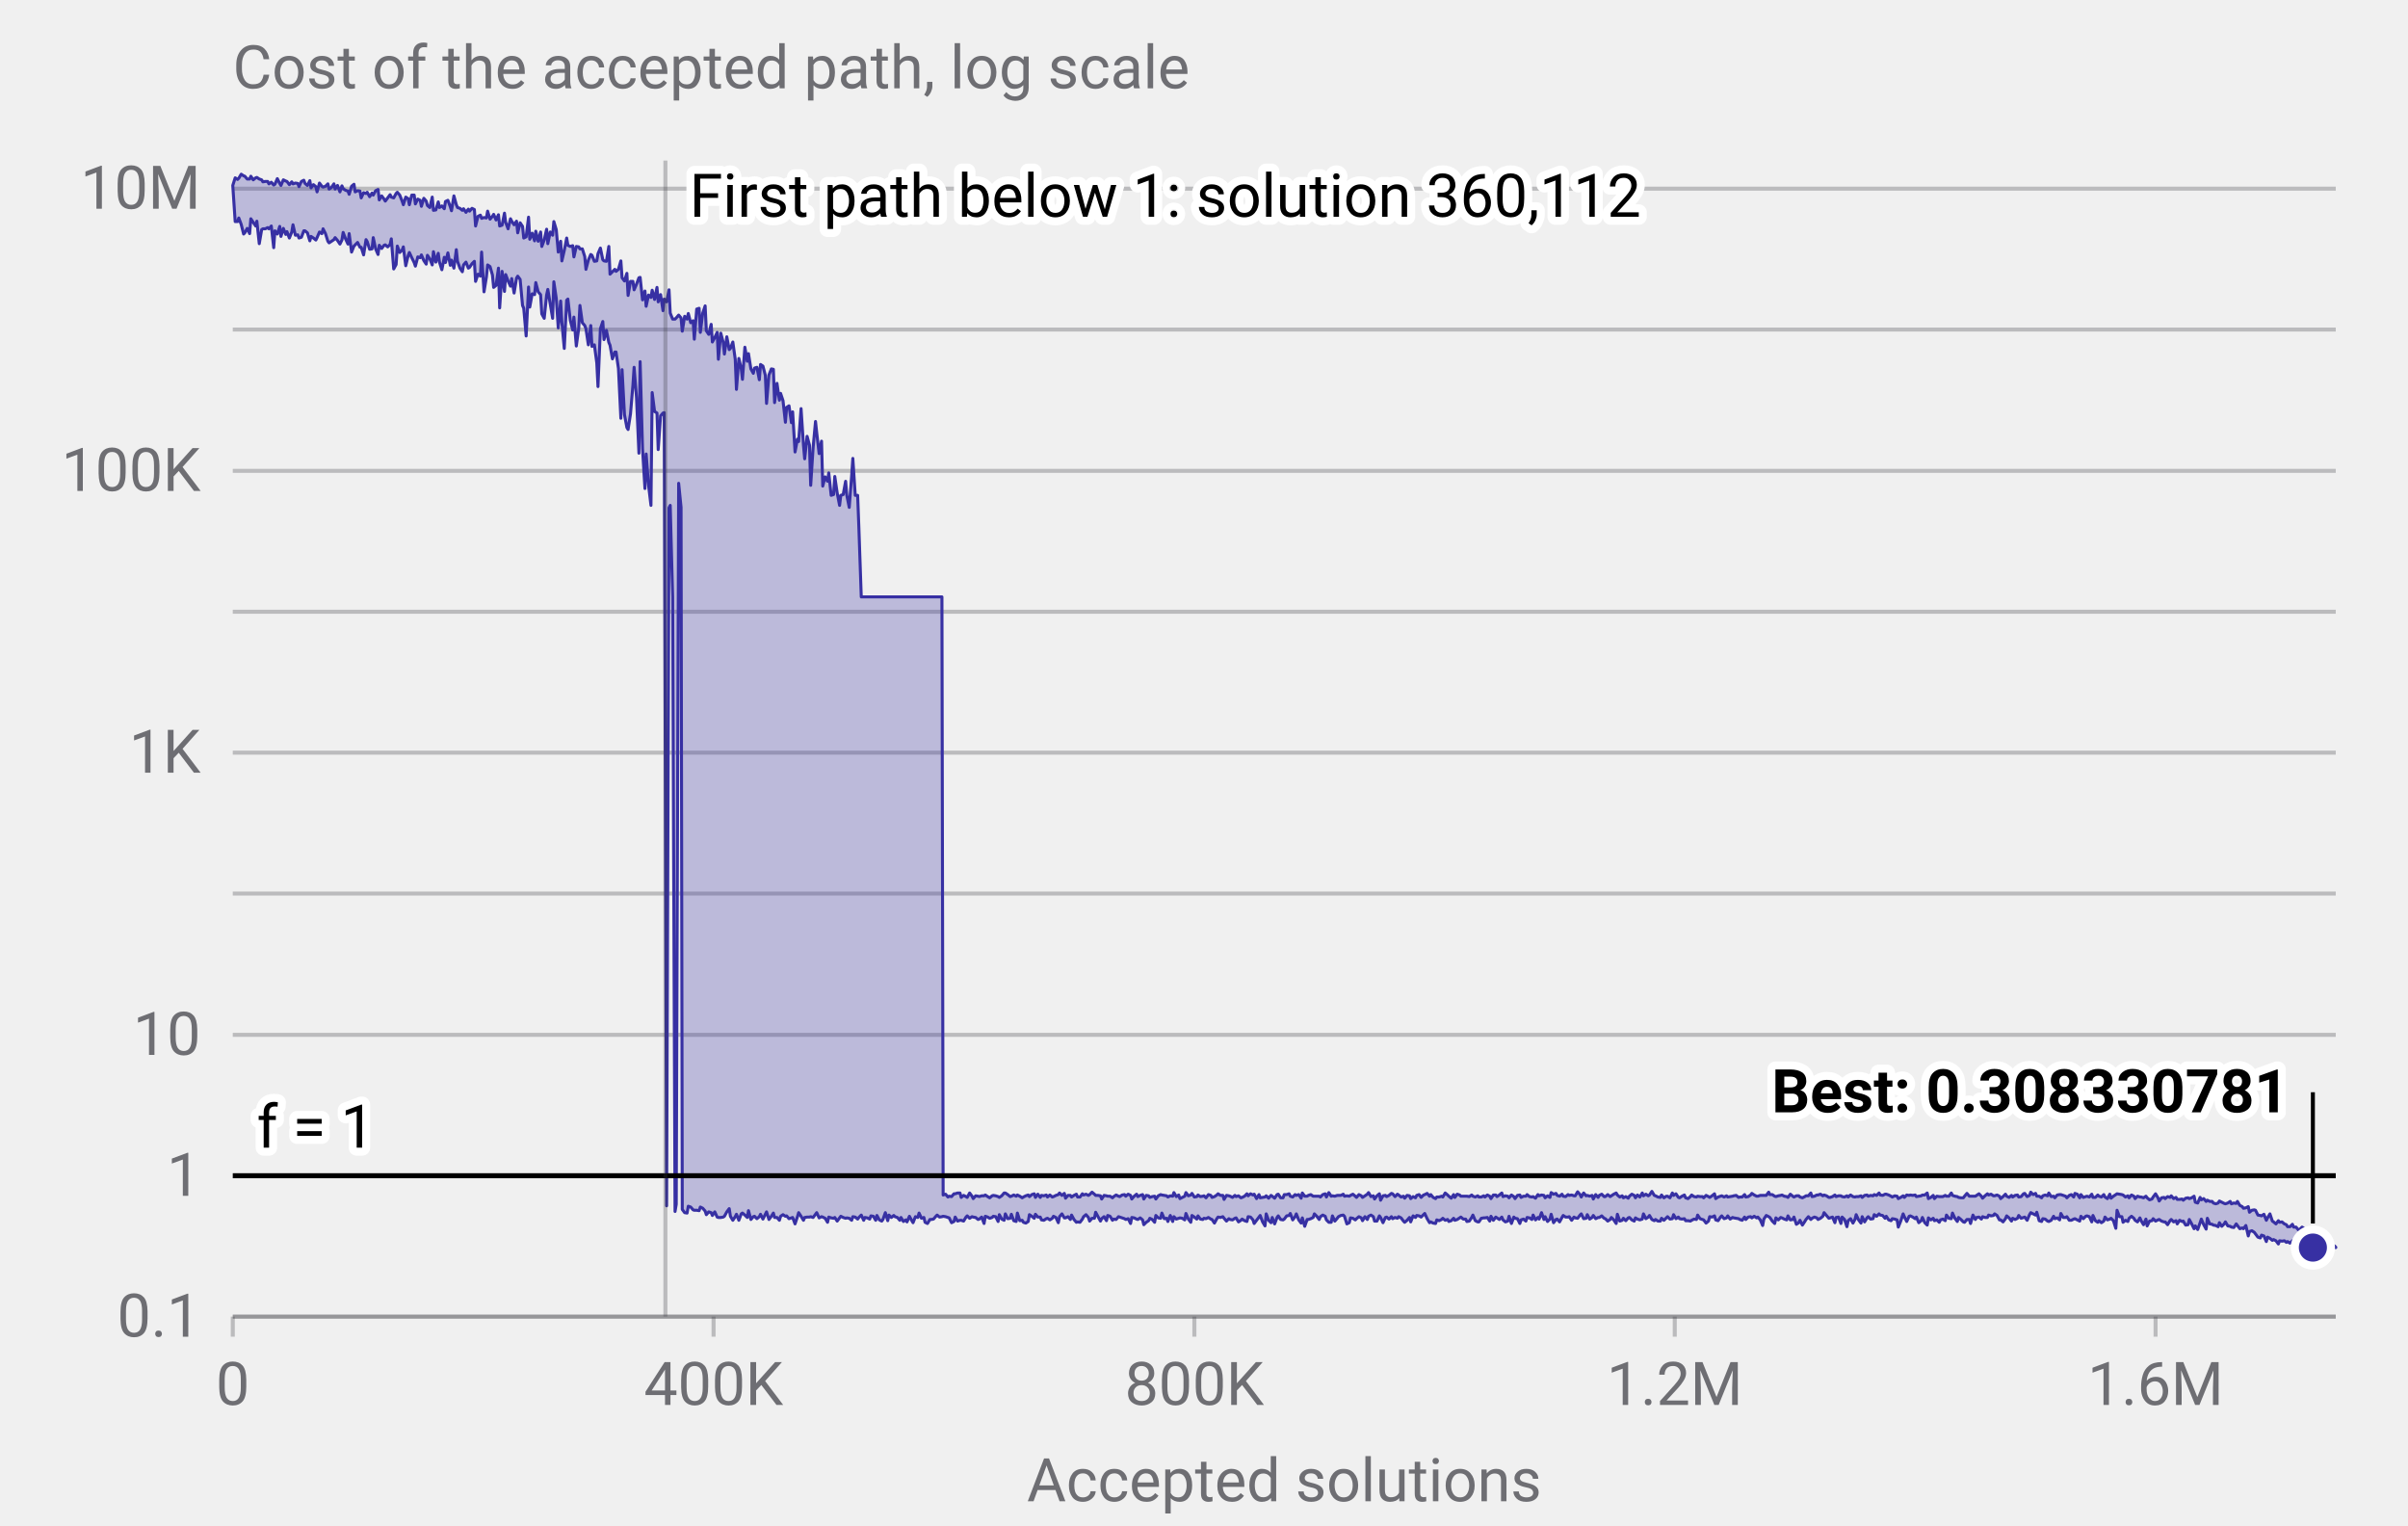
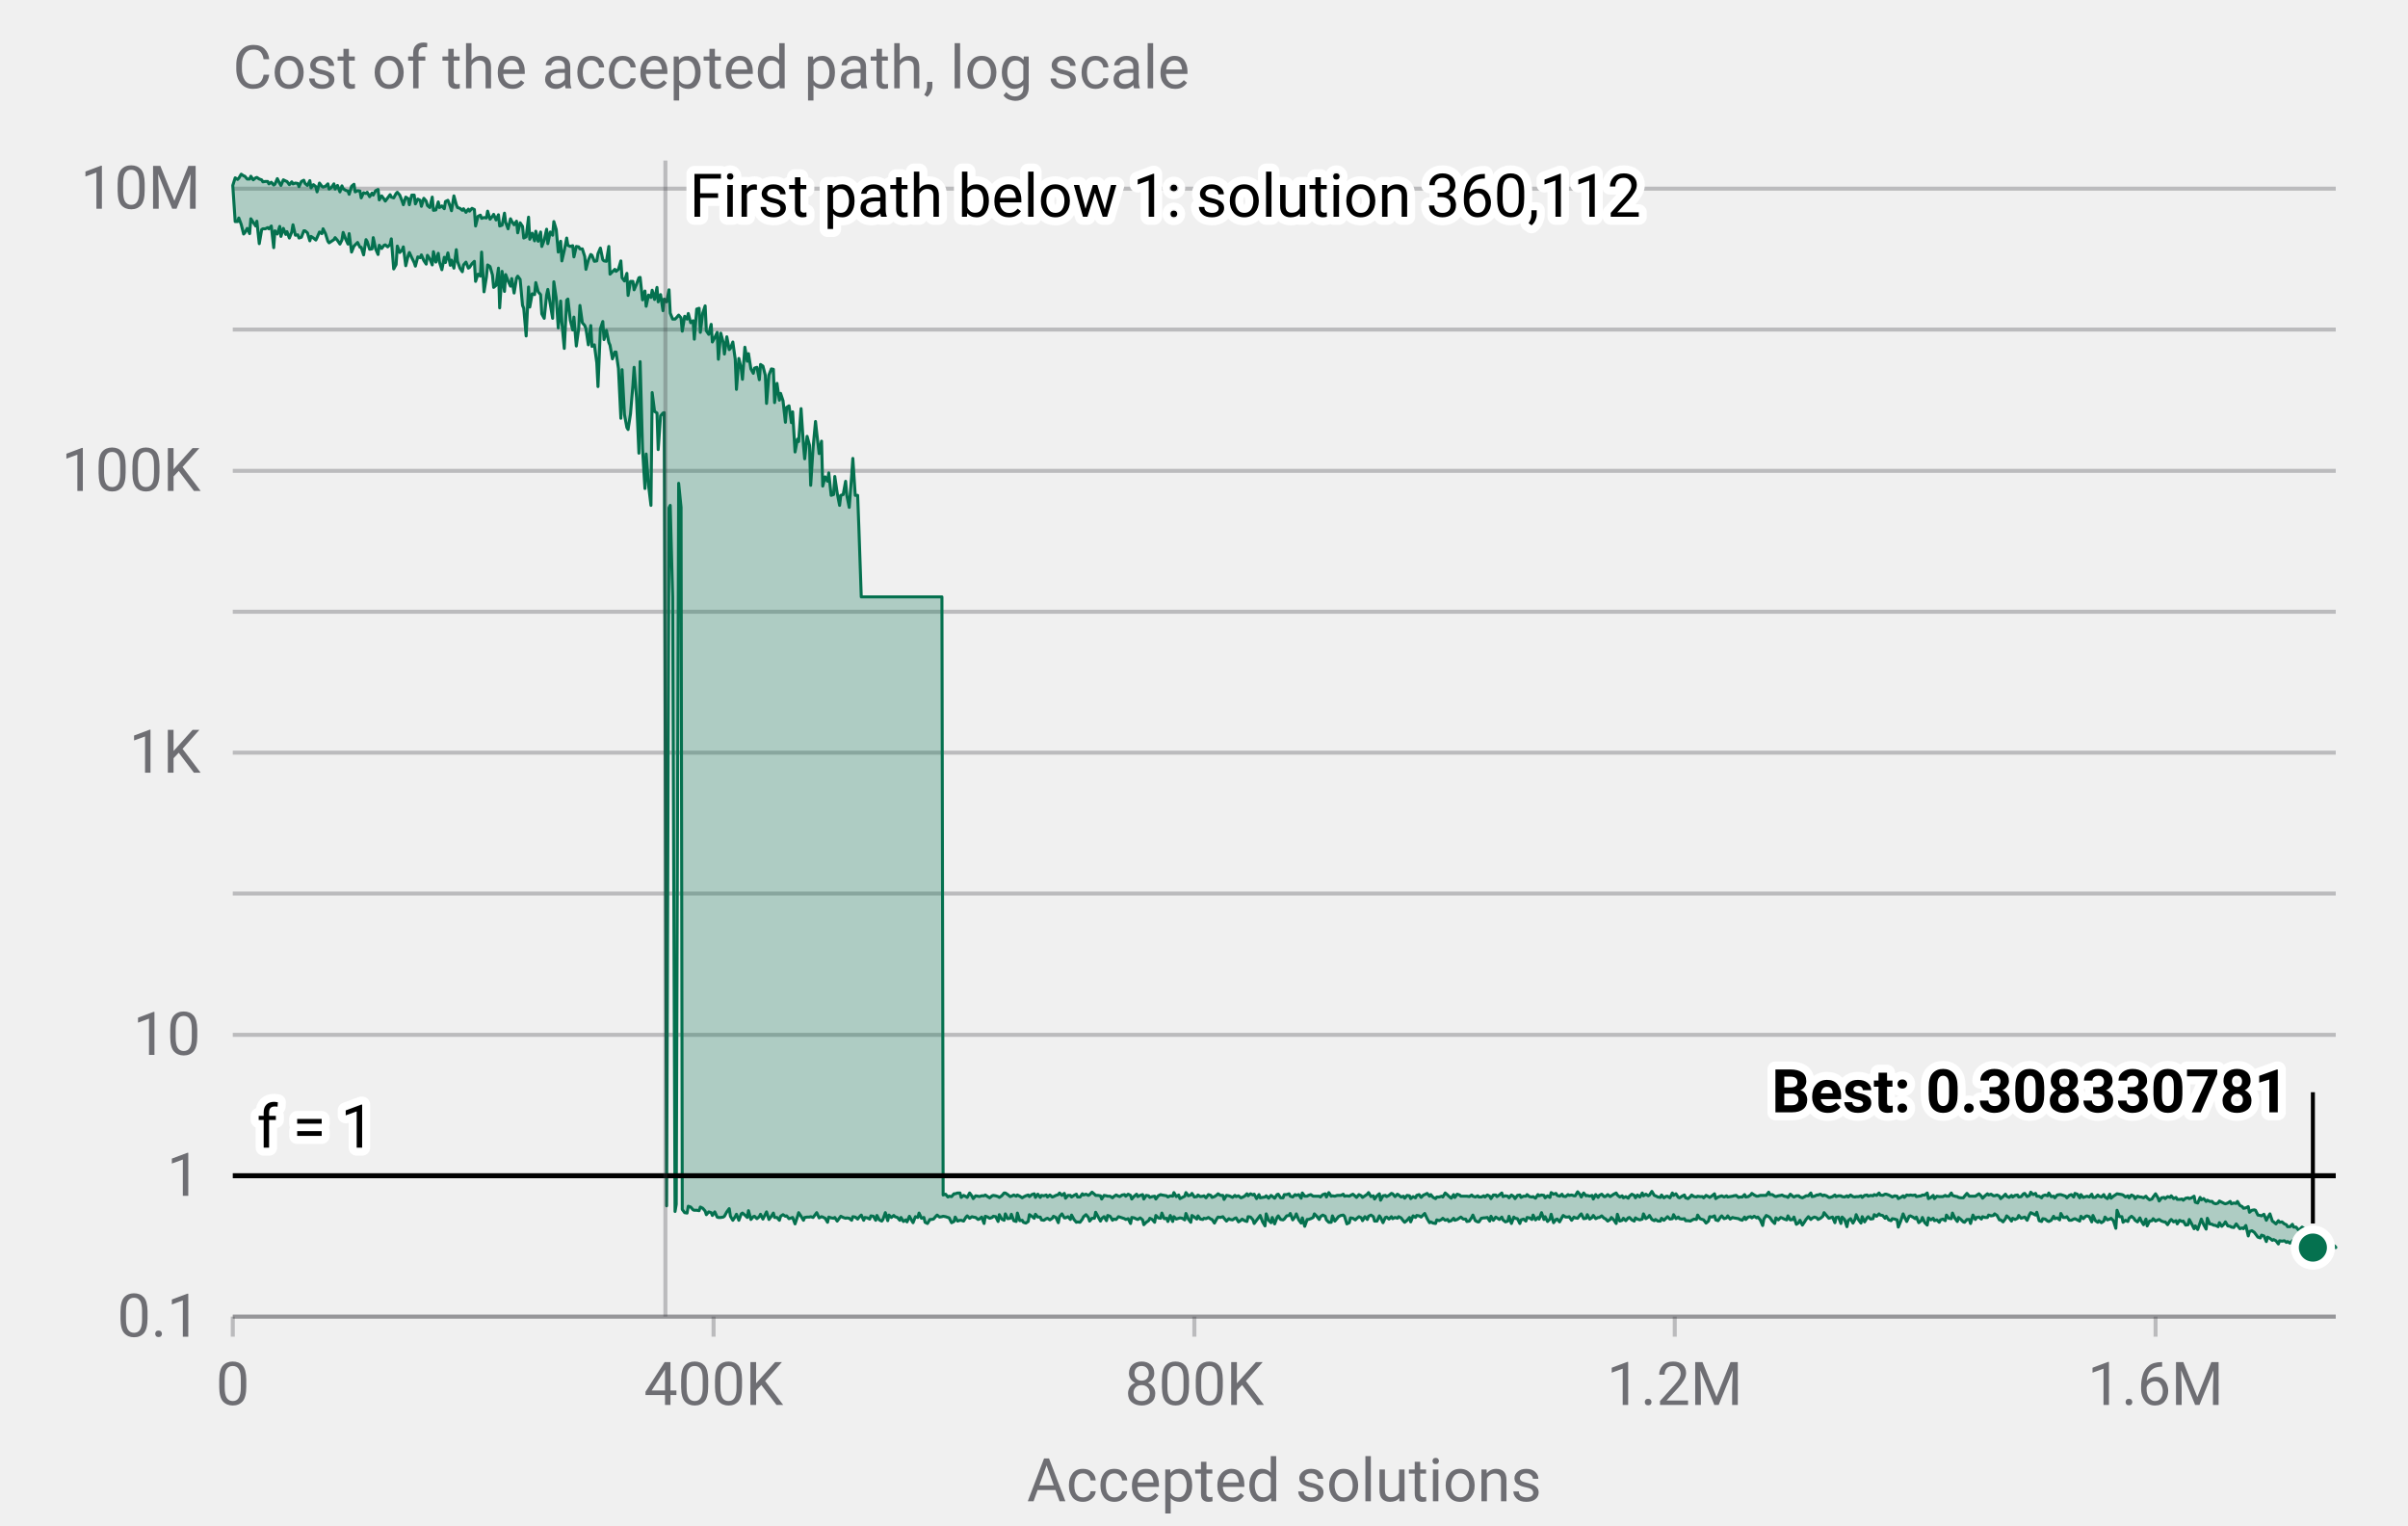
<svg xmlns="http://www.w3.org/2000/svg" width="600" height="380" viewBox="0 0 600 380" role="img" aria-labelledby="t d">
  <style>
text{font-family:-apple-system, BlinkMacSystemFont, system-ui, "Segoe UI", Roboto, sans-serif;fill:#000}
.sec{fill:#6e6e73}
.hair{stroke:rgba(60,60,67,.29);stroke-width:1;fill:none}
.ctx{fill:#c7c7cc}
- .acc{stroke:#3730a3}
- .accf{fill:#3730a3}
- .band{fill:#3730a3;fill-opacity:.28;stroke:#3730a3;stroke-width:.75}
+ .acc{stroke:#05714f}
+ .accf{fill:#05714f}
+ .band{fill:#05714f;fill-opacity:.28;stroke:#05714f;stroke-width:.75}
.ring{stroke:#fff}
.inkline{stroke:#000}
.lab{paint-order:stroke;stroke:#fff;stroke-width:4px;stroke-linejoin:round}</style>
  <path class="hair" d="M58 328H582" />
  <text class="sec" x="50" y="333" font-size="15" text-anchor="end">0.1</text>
  <text class="sec" x="50" y="297.9" font-size="15" text-anchor="end">1</text>
  <path class="hair" d="M58 257.8H582" />
  <text class="sec" x="50" y="262.8" font-size="15" text-anchor="end">10</text>
  <path class="hair" d="M58 222.6H582" />
  <path class="hair" d="M58 187.5H582" />
  <text class="sec" x="50" y="192.5" font-size="15" text-anchor="end">1K</text>
  <path class="hair" d="M58 152.4H582" />
  <path class="hair" d="M58 117.3H582" />
  <text class="sec" x="50" y="122.3" font-size="15" text-anchor="end">100K</text>
  <path class="hair" d="M58 82.1H582" />
  <path class="hair" d="M58 47H582" />
  <text class="sec" x="50" y="52" font-size="15" text-anchor="end">10M</text>
  <text class="sec" x="58" y="22" font-size="15">Cost of the accepted path, log scale</text>
  <path class="hair" d="M58 328H582" />
  <path class="hair" d="M58 328v5" />
  <text class="sec" x="58" y="350" font-size="15" text-anchor="middle">0</text>
  <path class="hair" d="M177.8 328v5" />
  <text class="sec" x="177.8" y="350" font-size="15" text-anchor="middle">400K</text>
  <path class="hair" d="M297.6 328v5" />
  <text class="sec" x="297.6" y="350" font-size="15" text-anchor="middle">800K</text>
  <path class="hair" d="M417.3 328v5" />
  <text class="sec" x="417.3" y="350" font-size="15" text-anchor="middle">1.2M</text>
  <path class="hair" d="M537.1 328v5" />
  <text class="sec" x="537.1" y="350" font-size="15" text-anchor="middle">1.6M</text>
  <text class="sec" x="320" y="374" font-size="15" text-anchor="middle">Accepted solutions</text>
  <path class="band" stroke-linejoin="round" d="M58 46.2 58.6 44.3 59.2 44.7 59.5 44.4 60.1 43.4 60.7 43.8 61 43.9 61.6 44.6 62.2 44.6 62.5 43.9 63.1 44.8 63.7 44.3 64 44.2 64.6 44.6 65.2 44.8 65.5 45.3 66.1 45.2 66.7 45.2 67 45.8 67.6 45.4 68.2 46.1 68.5 45.9 69.1 44.5 69.7 45.7 70 46.2 70.6 44.8 71.2 45.1 71.5 45.2 72.1 46 72.7 45.3 73 45.8 73.6 45.6 74.2 45.7 74.5 46.5 75.1 45.2 75.7 44.9 76 45.7 76.6 46.2 77.2 45 77.5 46.8 78.1 46 78.7 46.5 79 47.8 79.6 45.6 80.2 46.4 80.5 46.6 81.1 46.4 81.7 45.8 82 47.1 82.6 46.7 83.2 45.8 83.5 47.1 84.1 46.2 84.7 47.8 85.2 46.3 85.5 47 86.1 47.4 86.7 47.6 87 48.4 87.6 46.4 88.2 45.9 88.5 47.8 89.1 47.5 89.7 47.6 90 49.3 90.6 48 91.2 48.2 91.5 47.9 92.1 49 92.7 48.1 93 48.6 93.6 47.5 94.2 47.2 94.5 49.8 95.1 48.8 95.7 49.6 96 50.1 96.6 49.3 97.2 48.5 97.5 49.1 98.1 49.3 98.7 48.2 99 47.9 99.6 48.6 100.2 50.1 100.5 51 101.1 49.1 101.7 49.5 102 51 102.6 48.6 103.2 48.6 103.5 50.8 104.1 49.6 104.7 49.9 105 51.4 105.6 49.4 106.2 50.1 106.5 51.2 107.1 51.7 107.7 49.1 108 52.4 108.6 52.3 109.2 50.3 109.5 51.7 110.1 51.3 110.7 52 111 50.2 111.6 49.9 112.2 51.5 112.5 52.5 113.1 48.8 113.7 51 114 51.7 114.6 51.9 115.2 52.4 115.5 52 116.1 52.9 116.7 52.1 117 52.6 117.6 51.9 118.2 52.2 118.5 56.3 119.1 53.9 119.7 53.6 120 54.4 120.6 54.2 121.2 54.3 121.5 52.6 122.1 54.6 122.7 53.9 123 53.4 123.6 54.8 124.2 53.5 124.5 56.3 125.1 56.1 125.7 53.1 126 55.4 126.6 57 127.2 54.5 127.5 55.1 128.1 56 128.7 55.1 129 58 129.6 55.5 130.2 56.4 130.5 59.3 131.1 59 131.7 54.1 132 59.6 132.6 58.1 133.2 60 133.5 57.6 134.1 60.1 134.7 57.8 135 61.4 135.6 59.8 136.2 57.1 136.5 60.7 137.1 57.8 137.7 58.6 138 55.2 138.6 57.2 139.1 62.8 139.7 60.1 140 65 140.6 62.4 141.2 59.3 141.5 61.1 142.1 61.4 142.7 61.2 143 64 143.6 61.4 144.2 61.5 144.5 62 145.1 62 145.7 63.9 146 67.1 146.6 64.8 147.2 63.4 147.5 63.6 148.1 65.1 148.7 65 149 63.2 149.6 61.8 150.2 64.7 150.5 65 151.1 65.1 151.7 61.4 152 68.3 152.6 67.7 153.2 67.1 153.5 67.6 154.1 67.1 154.7 65 155 69.2 155.6 70 156.2 68.1 156.5 73.6 157.1 70.1 157.7 70.1 158 72.2 158.6 70.8 159.2 69.2 159.5 69.1 160.1 74.7 160.7 72.5 161 76.3 161.6 73.5 162.2 74.1 162.5 72.3 163.1 74.6 163.7 71.6 164 75.2 164.6 73.4 165.2 77.4 165.5 74.5 166.1 75.2 166.7 72.2 167 78 167.6 79.5 168.2 79.5 168.5 79.2 169.1 78.5 169.7 79.2 170 82.5 170.6 78.8 171.2 79.5 171.5 78.1 172.1 80.4 172.7 79.9 173 84.5 173.6 77 174.2 76.8 174.5 82.8 175.1 78 175.7 76.2 176 82.4 176.6 83.3 177.2 80.8 177.5 85.2 178.1 84.1 178.7 82.8 179 89.5 179.6 83 180.2 85.3 180.5 88.2 181.1 83.9 181.7 87.1 182 86.8 182.6 85.2 183.2 89.5 183.5 97 184.1 89.3 184.7 91.9 185 94.5 185.6 86.5 186.2 90 186.5 88.1 187.1 91.9 187.7 93 188 91.7 188.6 91.5 189.2 94.6 189.5 90.8 190.1 91.2 190.7 93.5 191 100.5 191.6 93.4 192.2 91.9 192.7 92 193 100.3 193.6 95.5 194.2 99.7 194.5 98 195.1 99.8 195.7 105.2 196 101.5 196.6 101.1 197.2 105.3 197.5 102.6 198.1 112.6 198.7 109.4 199 110 199.6 101.8 200.2 110.9 200.5 114.3 201.1 108.7 201.7 110.9 202 120.9 202.6 111.5 203.2 105 203.5 107.8 204.1 113 204.7 109.9 205 121.1 205.6 118.8 206.2 119.9 206.5 117.8 207.1 123.4 207.7 123.2 208 118.7 208.6 122.8 209.2 125.9 209.5 123.4 210.1 123.2 210.7 119.9 211 123.4 211.6 126.4 212.2 118.6 212.5 114.2 213.1 123.4 213.7 123.4 214 131.3 214.6 148.7 215.2 148.7 215.5 148.7 216.1 148.7 216.7 148.7 217 148.7 217.6 148.7 218.2 148.7 218.5 148.7 219.1 148.7 219.7 148.7 220 148.7 220.6 148.7 221.2 148.7 221.5 148.7 222.1 148.7 222.7 148.7 223 148.7 223.6 148.7 224.2 148.7 224.5 148.7 225.1 148.7 225.7 148.7 226 148.7 226.6 148.7 227.2 148.7 227.5 148.7 228.1 148.7 228.7 148.7 229 148.7 229.6 148.7 230.2 148.7 230.5 148.7 231.1 148.7 231.7 148.7 232 148.7 232.6 148.7 233.2 148.7 233.5 148.7 234.1 148.7 234.7 148.7 235 297.7 235.6 297.5 236.2 298.2 236.5 298 237.1 298.1 237.7 297.4 238 297.4 238.6 297.2 239.2 297.2 239.5 298.3 240.1 297.8 240.7 298.1 241 298.3 241.6 297.2 242.2 298 242.5 298.6 243.1 297.9 243.7 298 244 298.1 244.6 297.9 245.2 297.9 245.5 297.7 246.1 298.1 246.6 298.4 247.2 297.9 247.5 297.8 248.1 297.9 248.7 298.1 249 298.3 249.6 297.9 250.2 297.2 250.5 297.2 251.1 297.6 251.7 298.1 252 298 252.6 297.7 253.2 298 253.5 297.7 254.1 298 254.7 298.4 255 298.2 255.6 297.9 256.2 297.7 256.5 298.1 257.1 297.6 257.7 297.4 258 298.3 258.6 297.5 259.2 298.3 259.5 297.8 260.1 297.9 260.7 297.7 261 298.2 261.6 297.7 262.2 298.2 262.5 298.1 263.1 297.8 263.7 297.6 264 297.2 264.6 297.8 265.2 297.3 265.5 298.5 266.1 297.8 266.7 297.8 267 298.2 267.6 297.8 268.2 297.5 268.5 298.2 269.1 298.2 269.7 297.4 270 297.7 270.6 297.5 271.2 297.8 271.5 297.6 272.1 297 272.7 297.5 273 297.8 273.6 297.8 274.2 297.9 274.5 298.7 275.1 297.8 275.7 297.9 276 298 276.6 298 277.2 298.4 277.5 298.1 278.1 297.7 278.7 298 279 298.1 279.6 297.7 280.2 297.6 280.5 298 281.1 297.5 281.7 297.8 282 298.7 282.6 298 283.2 297.5 283.5 298.1 284.1 297.8 284.7 297.6 285 298.7 285.6 297.8 286.2 297.9 286.5 298.3 287.1 298.1 287.7 298 288 298.7 288.6 297.9 289.2 297.6 289.5 297.7 290.1 297.8 290.7 297.9 291 298.2 291.6 297.9 292.2 298 292.5 297.1 293.1 298.1 293.7 297.7 294 298.6 294.6 298.3 295.2 298 295.5 297.1 296.1 297.9 296.7 297.7 297 297.3 297.6 298.2 298.2 298.1 298.5 297.7 299.1 298.1 299.7 298 300 297.9 300.5 298.4 301.1 297.6 301.7 297.8 302 298.3 302.6 298.1 303.2 297.7 303.5 297.4 304.1 297.8 304.7 297.8 305 298.8 305.6 297.8 306.2 297.9 306.5 298 307.1 298.3 307.7 297.8 308 298.1 308.6 297.9 309.2 298.4 309.5 298.3 310.1 298 310.7 297.4 311 297.9 311.6 297.4 312.2 297.7 312.5 297.5 313.1 298.6 313.7 297.6 314 298.4 314.6 298.3 315.2 298.2 315.5 297.9 316.1 298.5 316.7 297.8 317 298 317.6 298.5 318.2 297.6 318.5 297.5 319.1 298.4 319.7 298.4 320 297.6 320.6 297.6 321.2 297.4 321.5 298 322.1 298.2 322.7 297.6 323 297.8 323.6 297.6 324.2 298.5 324.5 297.2 325.1 298 325.7 298 326 297.8 326.6 297.6 327.2 298 327.5 298 328.1 298 328.7 298 329 298.2 329.6 297.6 330.2 297.4 330.5 298.2 331.1 297.1 331.7 298 332 297.9 332.6 298 333.2 297.8 333.5 297.8 334.1 297.8 334.7 297.5 335 298 335.6 297.9 336.2 298 336.5 297.8 337.1 297.5 337.7 298 338 298.3 338.6 297.6 339.2 297.9 339.5 298.3 340.1 297.9 340.7 297.5 341 297.1 341.6 298.1 342.2 297.9 342.5 298.7 343.1 297.9 343.7 297.4 344 299 344.6 297.9 345.2 297.8 345.5 298.1 346.1 297.8 346.7 297.3 347 297.4 347.6 298.1 348.2 297.5 348.5 297.7 349.1 298.2 349.7 298 350 298.5 350.6 297.8 351.2 297.9 351.5 298.6 352.1 298.1 352.7 298.4 353 297.8 353.6 297.6 354.1 298.3 354.7 297.7 355 297.6 355.6 297.3 356.2 298 356.5 297.6 357.1 298.3 357.7 298.6 358 298.2 358.6 298.2 359.2 298 359.5 298.2 360.1 297.2 360.7 297.7 361 298 361.6 298.5 362.2 297.6 362.5 298.3 363.1 297.5 363.7 297.7 364 298 364.6 298 365.2 298 365.5 298 366.1 298.1 366.7 297.7 367 298 367.6 298.2 368.2 297.9 368.5 298.2 369.1 298.2 369.7 297.9 370 298.2 370.6 297.7 371.2 298 371.5 298.6 372.1 297.7 372.7 297.7 373 298.1 373.6 297.7 374.2 297.2 374.5 298.1 375.1 297.9 375.7 298 376 298.4 376.6 297.7 377.2 298.1 377.5 298.6 378.1 297.8 378.7 297.7 379 298.3 379.6 298 380.2 298 380.5 297.6 381.1 298.1 381.7 298.2 382 298.1 382.6 298.5 383.2 297.6 383.5 297.9 384.1 297.7 384.7 297.8 385 298.4 385.6 297.9 386.2 298.3 386.5 297.1 387.1 297.5 387.7 297.3 388 297.8 388.6 298 389.2 297.5 389.5 298 390.1 298.1 390.7 297.6 391 297.8 391.6 297.7 392.2 297.9 392.5 297.9 393.1 296.9 393.7 297.6 394 298.2 394.6 297.2 395.2 297.9 395.5 297.8 396.1 298 396.7 297.8 397 298.7 397.6 297.6 398.2 298.3 398.5 297.8 399.1 297.5 399.7 298.1 400 298.1 400.6 297.6 401.2 298.1 401.5 297.9 402.1 297.5 402.7 297.2 403 297.7 403.6 298.2 404.2 297.9 404.5 298.4 405.1 298.1 405.7 298.5 406 298 406.6 297.5 407.2 297.8 407.5 298.4 408 297.7 408.6 298.2 409.2 297.2 409.5 297.9 410.1 297.5 410.7 297.9 411 297.7 411.6 296.8 412.2 297.8 412.5 297.9 413.1 298.2 413.7 298.3 414 297.7 414.6 298.4 415.2 298 415.5 298 416.1 298.4 416.7 297.2 417 297.8 417.6 297.4 418.2 298.3 418.5 298.4 419.1 298 419.7 297.7 420 298.4 420.6 298.6 421.2 298.1 421.5 297.7 422.1 298.1 422.7 298.2 423 298 423.6 298.1 424.2 298.1 424.5 298.4 425.1 297.8 425.7 298.1 426 298.3 426.6 297.9 427.2 297.4 427.5 298.6 428.1 298.2 428.7 298 429 297.9 429.6 298.2 430.2 297.9 430.5 298.2 431.1 298.1 431.7 298 432 297.9 432.6 297.8 433.2 298.3 433.5 298.2 434.1 298.2 434.7 297.6 435 298.2 435.6 298.1 436.2 297.7 436.5 297.3 437.1 297.7 437.7 298 438 298 438.6 297.8 439.2 297.8 439.5 297.8 440.1 297.8 440.7 297 441 297.6 441.6 297.6 442.2 298 442.5 298.1 443.1 297.9 443.7 297.8 444 297.7 444.6 298 445.2 298.1 445.5 298.3 446.1 297.5 446.7 298 447 298.2 447.6 297.9 448.2 297.9 448.5 298.2 449.1 298.4 449.7 298.1 450 297.9 450.6 297.9 451.2 297.2 451.5 298.1 452.1 298 452.7 297.7 453 297.7 453.6 297.5 454.2 297.9 454.5 297.7 455.1 297.9 455.7 298.3 456 298.3 456.6 298.1 457.2 297.7 457.5 298.1 458.1 297.9 458.7 297.9 459 298.1 459.6 298.2 460.2 297.9 460.5 298.2 461.1 297.7 461.7 298.1 462.2 298.2 462.5 298.1 463.1 298.1 463.7 297.9 464 298.3 464.6 297.8 465.2 297.7 465.5 298 466.1 297.8 466.7 297.9 467 297.6 467.6 297.8 468.2 297.2 468.5 297.7 469.1 297.8 469.7 297.5 470 297.5 470.6 297.7 471.2 298 471.5 298.2 472.1 297.9 472.7 298 473 298.6 473.6 298.3 474.2 297.9 474.5 298.3 475.1 297.7 475.7 297.8 476 297.7 476.6 297.8 477.2 297.7 477.5 298.1 478.1 298 478.7 297.9 479 297.7 479.6 297.7 480.2 297.2 480.5 298.6 481.1 298.3 481.7 297.8 482 298.6 482.6 298 483.2 298.1 483.5 298.1 484.1 298.1 484.7 297.8 485 298 485.6 298 486.2 297.2 486.5 297.8 487.1 298 487.7 298.1 488 298.3 488.6 298.4 489.2 298.4 489.5 298 490.1 297.3 490.7 298 491 298 491.6 298 492.2 298 492.5 297.8 493.1 297.4 493.7 298 494 298.5 494.6 297.9 495.2 297.4 495.5 297.7 496.1 297.5 496.7 297.9 497 297.9 497.6 297.7 498.2 298 498.5 298.6 499.1 298.1 499.7 297.5 500 298 500.6 298.3 501.2 297.8 501.5 298.2 502.1 297.8 502.7 297.7 503 298.2 503.6 298.1 504.2 297.4 504.5 297.3 505.1 298.1 505.7 297.8 506 297 506.6 297.6 507.2 297.3 507.5 298 508.1 298 508.7 298.4 509 297.9 509.6 297.7 510.2 297.9 510.5 297.2 511.1 298.1 511.7 298 512 298.4 512.6 297.7 513.2 297.6 513.5 297.6 514.1 297.8 514.7 298 515 298.4 515.6 297.8 516.1 297.6 516.7 298.2 517 297.3 517.6 297.5 518.2 298.4 518.5 297.6 519.1 298.3 519.7 298.1 520 298 520.6 298.2 521.2 297.5 521.5 298.3 522.1 298.3 522.7 297.7 523 298 523.6 298.2 524.2 297.6 524.5 298.2 525.1 298.6 525.7 297.5 526 298.5 526.6 298 527.2 297.6 527.5 297.4 528.1 297.5 528.7 297.6 529 297.7 529.6 298.2 530.2 297.9 530.5 298.4 531.1 297.7 531.7 298 532 298.6 532.6 298 533.2 298.2 533.5 298.2 534.1 298.4 534.7 298 535 298.4 535.6 298.9 536.2 298.7 536.5 298.2 537.1 297.4 537.7 298.4 538 299.2 538.6 298.4 539.2 298.3 539.5 298.6 540.1 298.1 540.7 298.3 541 297.9 541.6 298.6 542.2 298.3 542.5 298.8 543.1 298.8 543.7 298.7 544 299 544.6 298.5 545.2 298.4 545.5 298.6 546.1 298.4 546.7 298 547 299.5 547.6 299.7 548.2 298.3 548.5 298.9 549.1 298.6 549.7 299.3 550 299 550.6 299.3 551.2 299.3 551.5 299.7 552.1 299.9 552.7 299.7 553 299.2 553.6 299.5 554.2 299.8 554.5 299.9 555.1 299.7 555.7 299.3 556 299.9 556.6 299.7 557.2 299.8 557.5 299.3 558.1 300.3 558.7 300.6 559 301 559.6 300.9 560.2 300.6 560.5 302 561.1 301.5 561.7 301.4 562 301.5 562.6 302.7 563.2 302.8 563.5 302.9 564.1 302.5 564.7 304 565 303.4 565.6 302.4 566.2 304.2 566.5 304.4 567.1 304.9 567.7 304.1 568 304.5 568.6 304.4 569.2 304.9 569.7 305.1 570 305.6 570.6 305.6 571.2 305 571.5 305.7 572.1 305.7 572.7 306.4 573 306.3 573.6 305.7 574.2 306.1 574.5 306.9 575.1 307.1 575.7 307.6 576 308.9 576.6 308.6 577.2 309 577.5 309.2 578.1 309.6 578.7 309.6 579 309.7 579.6 309.7 580.2 309.7 580.5 309.9 581.1 310.1 581.7 310.4 582 310.7 L582 310.8 581.7 310.8 581.1 310.8 580.5 310.8 580.2 310.8 579.6 310.8 579 310.8 578.7 310.8 578.1 310.8 577.5 310.7 577.2 310.7 576.6 310.8 576 310.7 575.7 310.6 575.1 310.7 574.5 310.8 574.2 309.2 573.6 309.5 573 309.6 572.7 309.8 572.1 309.5 571.5 309.4 571.2 309.1 570.6 309.7 570 309.3 569.7 309.5 569.2 309.1 568.6 309.2 568 309.1 567.7 309.9 567.1 309.1 566.5 308.8 566.2 309 565.6 308.5 565 308.2 564.7 309.3 564.1 307.9 563.5 307.7 563.2 308.4 562.6 308.2 562 307.4 561.7 307 561.1 306.6 560.5 306.8 560.2 307.9 559.6 305.3 559 306.1 558.7 305.9 558.1 306.1 557.5 305.3 557.2 304.9 556.6 305.8 556 305.7 555.7 305.5 555.1 305.4 554.5 304.4 554.2 304.9 553.6 305.5 553 304.6 552.7 305.6 552.1 305.3 551.5 305.2 551.2 305 550.6 304.9 550 303.5 549.7 306.2 549.1 305.1 548.5 303.7 548.2 304.6 547.6 306.3 547 305.4 546.7 306.1 546.1 304.9 545.5 303.8 545.2 305.1 544.6 305.2 544 304.2 543.7 304.3 543.1 304 542.5 304.9 542.2 304.1 541.6 304.4 541 303.8 540.7 304.1 540.1 305.1 539.5 304.4 539.2 304.4 538.6 304.2 538 303.8 537.7 303.9 537.1 304.2 536.5 303.6 536.2 304.1 535.6 304.2 535 305.4 534.7 303.7 534.1 305.1 533.5 304.1 533.2 303.4 532.6 304.4 532 304 531.7 303.5 531.1 303 530.5 303.5 530.2 304.3 529.6 304 529 304.5 528.7 303.1 528.1 303.1 527.5 301.5 527.2 306 526.6 304.1 526 303.5 525.7 303.7 525.1 303.9 524.5 303.2 524.2 304.2 523.6 304.6 523 304.1 522.7 304.5 522.1 304.1 521.5 302.8 521.2 304.4 520.6 303.1 520 302.9 519.7 303 519.1 303.6 518.5 303 518.2 304.2 517.6 303.9 517 303.6 516.7 303.7 516.1 304 515.6 304 515 303.1 514.7 303.3 514.1 303.3 513.5 302.3 513.2 303.9 512.6 303.4 512 303.6 511.7 303 511.1 304 510.5 304.3 510.2 304.2 509.6 303.7 509 303.6 508.7 304.3 508.1 304.1 507.5 302 507.2 302.7 506.6 302.4 506 302.1 505.7 302.6 505.1 304 504.5 303.2 504.2 303.3 503.6 303.5 503 302.8 502.7 303.5 502.1 303.8 501.5 303.5 501.2 304.2 500.6 303.4 500 302.9 499.7 303.6 499.1 304.4 498.5 303.9 498.2 303.9 497.6 302.8 497 302.4 496.7 302.8 496.1 302.9 495.5 302.7 495.2 303.3 494.6 303.3 494 303.1 493.7 303.7 493.1 303.2 492.5 303.3 492.2 303.8 491.6 302.7 491 304.8 490.7 303.8 490.1 303.8 489.5 304.5 489.2 304.4 488.6 303.8 488 303.3 487.7 304.3 487.1 303.5 486.5 302.2 486.2 303.6 485.6 303.5 485 302.7 484.7 304.1 484.1 303.7 483.5 303.9 483.2 304.5 482.6 303.9 482 304.1 481.7 303.5 481.1 303.9 480.5 303.4 480.2 305.2 479.6 304.6 479 303.3 478.7 304.1 478.1 304.6 477.5 303.2 477.2 303.6 476.6 303.2 476 302.9 475.7 303 475.1 304.3 474.5 303.1 474.2 302.4 473.6 304.2 473 305.7 472.7 303.9 472.1 303.7 471.5 303.6 471.2 304.1 470.6 303.9 470 303 469.7 303.5 469.1 302.8 468.5 302.7 468.2 302.4 467.6 303 467 302.6 466.7 303.6 466.1 303.7 465.5 303.1 465.2 303.4 464.6 304.4 464 303.1 463.7 304.7 463.1 303.9 462.5 302.6 462.2 303.8 461.7 304.7 461.1 303.6 460.5 304.1 460.2 305.6 459.6 303.8 459 303.2 458.7 304.8 458.1 303.2 457.5 303.3 457.2 304.6 456.6 303.2 456 303.4 455.7 303.5 455.1 302.8 454.5 302.1 454.2 303 453.6 303.5 453 303.8 452.7 303.4 452.1 303.2 451.5 303.5 451.2 303.8 450.6 303.1 450 303.8 449.7 304.3 449.1 305.2 448.5 304 448.2 304.6 447.6 305 447 303.2 446.7 303.8 446.1 303.9 445.5 302.9 445.2 303.9 444.6 303.7 444 303.4 443.7 303.3 443.1 303.9 442.5 303.4 442.2 304.8 441.6 304.2 441 303.3 440.7 303.1 440.1 302.8 439.5 303.7 439.2 305.3 438.6 303.9 438 303.2 437.7 303.4 437.1 303 436.5 303.4 436.2 303.1 435.6 303.2 435 303.8 434.7 303.2 434.1 304 433.5 303.8 433.2 303.6 432.6 303.5 432 303.4 431.7 303.3 431.1 303.7 430.5 302.9 430.2 303.4 429.6 303.6 429 302.9 428.7 303.2 428.1 304.1 427.5 303.9 427.2 302.9 426.6 303.2 426 303.1 425.7 304.2 425.1 304.7 424.5 303.9 424.2 303.8 423.6 303.6 423 302.7 422.7 303.8 422.1 303.7 421.5 304 421.2 304.2 420.6 304.1 420 304.1 419.7 303.6 419.1 303.7 418.5 303.6 418.2 303.2 417.6 303.6 417 302.6 416.7 303.6 416.1 303.7 415.5 303.1 415.2 303.4 414.6 304 414 303.5 413.7 304.2 413.1 304.2 412.5 303.8 412.2 304.1 411.6 303.8 411 302.8 410.7 303.2 410.1 303.6 409.5 302.4 409.2 303.7 408.6 303.9 408 303.7 407.5 303.4 407.2 304.2 406.6 303.9 406 303.3 405.7 303.4 405.1 304.1 404.5 303.5 404.2 304 403.6 304.2 403 302.5 402.7 304.8 402.1 303.9 401.5 303.3 401.2 303.8 400.6 304.2 400 303.6 399.7 303.5 399.1 302.9 398.5 303.3 398.2 303.3 397.6 303.6 397 302.8 396.7 303.3 396.1 303.7 395.5 302.6 395.2 303.5 394.6 303.6 394 302.4 393.7 302.7 393.1 303.5 392.5 303.4 392.2 303.2 391.6 304 391 303.1 390.7 303.2 390.1 303.2 389.5 302.8 389.2 303.3 388.6 304.4 388 303.7 387.7 303.8 387.1 304.6 386.5 302.5 386.2 303.7 385.6 304.3 385 303.1 384.7 303.8 384.1 302.1 383.5 303.7 383.2 303.3 382.6 303.9 382 302.7 381.7 303.8 381.1 303.4 380.5 303.3 380.2 304.2 379.6 303.7 379 303.9 378.7 304.8 378.1 303.6 377.5 303.5 377.2 303.2 376.6 304.8 376 303 375.7 304.2 375.1 304.4 374.5 303.9 374.2 303.2 373.6 303.8 373 303.4 372.7 303.2 372.1 304 371.5 303 371.2 304.2 370.6 303.3 370 303.4 369.7 303.4 369.1 303.5 368.5 304.4 368.2 304.4 367.6 304.1 367 302.7 366.7 303.3 366.1 304.2 365.5 304.3 365.2 303.7 364.6 303.7 364 303.2 363.7 303.4 363.1 303.8 362.5 304 362.2 303.5 361.6 304.1 361 304.3 360.7 303.8 360.1 304 359.5 303.5 359.2 303.8 358.6 304.1 358 303.9 357.7 304.8 357.1 304.7 356.5 304.4 356.2 304.6 355.6 303.6 355 302.3 354.7 302.6 354.1 303.2 353.6 302.9 353 302.8 352.7 303.3 352.1 302.9 351.5 304.4 351.2 303.3 350.6 304 350 304.5 349.7 304.2 349.1 303.4 348.5 303.1 348.2 303.5 347.6 303.3 347 303.6 346.7 303.1 346.1 303.7 345.5 303.2 345.2 303.3 344.6 304.6 344 303.3 343.7 302.9 343.1 304.2 342.5 304.2 342.2 303.1 341.6 302.7 341 303 340.7 303.8 340.1 303.1 339.5 304.1 339.2 303.4 338.6 303.1 338 303.6 337.7 303.9 337.1 303.5 336.5 303.4 336.2 304.6 335.6 304.9 335 303 334.7 302.7 334.1 302.8 333.5 303.1 333.2 303.5 332.6 304.2 332 302.9 331.7 304.5 331.1 304.5 330.5 303.9 330.2 303 329.6 302.7 329 303.1 328.7 303.8 328.1 303 327.5 302.4 327.2 303.3 326.6 303.6 326 303.8 325.7 303.8 325.1 305.5 324.5 303.4 324.2 304.7 323.6 303.9 323 302.4 322.7 303.1 322.1 303.9 321.5 302.3 321.2 302.8 320.6 302.9 320 303.7 319.7 303.9 319.1 303.8 318.5 302.9 318.2 303.3 317.6 304.9 317 303.3 316.7 304.6 316.1 304 315.5 302.4 315.2 305.4 314.6 304.4 314 302.8 313.7 303.2 313.1 304 312.5 304.8 312.2 303.9 311.6 303.2 311 303.1 310.7 304.3 310.1 304.1 309.5 303.7 309.2 304 308.6 304.4 308 303.4 307.7 303.5 307.1 303.9 306.5 303.8 306.2 303.6 305.6 304.2 305 303.5 304.7 303.1 304.1 303.3 303.5 303.2 303.2 303.6 302.6 304.7 302 303.8 301.7 303.7 301.1 303.3 300.5 303.6 300 303.5 299.7 303.8 299.1 303.7 298.5 302.9 298.2 303.7 297.6 303.2 297 302.8 296.7 304.5 296.1 303.7 295.5 302.3 295.2 303.9 294.6 303.5 294 303.4 293.7 303.5 293.1 303.7 292.5 303.1 292.2 304.3 291.6 302.8 291 304.3 290.7 303.5 290.1 303.6 289.5 302.2 289.2 303.5 288.6 303.4 288 302.8 287.7 304.5 287.1 303.8 286.5 303.5 286.2 304.1 285.6 304.5 285 305.1 284.7 303.9 284.1 303.4 283.5 303.8 283.2 303.7 282.6 303.4 282 303.3 281.7 304.8 281.1 303.6 280.5 303.8 280.2 303.6 279.6 303.4 279 303.2 278.7 303.1 278.1 303.8 277.5 303.7 277.2 304 276.6 303 276 302.8 275.7 304.1 275.1 303.1 274.5 303.6 274.2 304.2 273.6 303.1 273 302 272.7 303.5 272.1 303.5 271.5 304.2 271.2 303.3 270.6 302.6 270 303.1 269.7 303.7 269.1 304.5 268.5 304.4 268.2 304.5 267.6 303.8 267 302.7 266.7 303.8 266.1 303.1 265.5 303.4 265.2 303.4 264.6 302.4 264 303.1 263.7 304.6 263.1 303.3 262.5 303 262.2 303.5 261.6 303.9 261 303.5 260.7 303.6 260.1 304 259.5 303.9 259.2 303.2 258.6 303.2 258 302.5 257.7 303.5 257.1 303 256.5 302.6 256.2 304.3 255.6 304.7 255 304.5 254.7 304 254.1 304.1 253.5 302.2 253.2 304.3 252.6 304.1 252 302.5 251.7 303.5 251.1 303.6 250.5 302.4 250.2 304 249.6 303.7 249 302.6 248.7 304.3 248.1 303.1 247.5 303 247.2 303.3 246.6 303.5 246.1 303.2 245.5 303 245.2 304.8 244.6 303.2 244 303.7 243.7 303.8 243.1 303.3 242.5 303.2 242.2 303.1 241.6 303.5 241 302.9 240.7 303.2 240.1 304.2 239.5 304 239.2 304 238.6 304.2 238 303.2 237.7 304.3 237.1 304.6 236.5 303.4 236.2 303.3 235.6 303.1 235 303 234.7 303.1 234.1 303.2 233.5 302.7 233.2 303 232.6 303.7 232 303.8 231.7 303.8 231.1 304.8 230.5 304.5 230.2 303.3 229.6 303.5 229 302.2 228.7 303.3 228.1 303.1 227.5 304.6 227.2 304.1 226.6 303 226 304.4 225.7 303.9 225.1 304.3 224.5 303.3 224.2 304 223.6 303.3 223 303.1 222.7 302.8 222.1 303.3 221.5 302.7 221.2 304.1 220.6 302.1 220 303.8 219.7 304.2 219.1 303.9 218.5 302.8 218.2 304 217.6 303 217 302.9 216.7 303.7 216.1 303.4 215.5 303.3 215.2 304 214.6 302.7 214 303.3 213.7 303.7 213.1 303.2 212.5 303.1 212.2 304 211.6 303.5 211 303.4 210.7 303.5 210.1 303.3 209.5 303 209.2 303.4 208.6 304.2 208 303.3 207.7 303.5 207.1 303.4 206.5 303.2 206.2 304.5 205.6 303.5 205 303.2 204.7 303.1 204.1 303.4 203.5 302.1 203.2 302.5 202.6 303.3 202 303.1 201.7 303.2 201.1 303.2 200.5 303.3 200.2 304 199.6 303 199 302.1 198.7 303.1 198.1 304.9 197.5 303.3 197.2 303.4 196.6 303.6 196 302.9 195.7 303 195.1 302.6 194.5 303 194.2 304 193.6 303.3 193 303.3 192.7 302.2 192.2 303 191.6 303.8 191 301.9 190.7 302.5 190.1 303.7 189.5 302.5 189.2 303.1 188.6 303.6 188 303 187.7 303.1 187.1 303.8 186.5 301.6 186.2 303.3 185.6 302.7 185 302.2 184.7 302.4 184.1 304 183.5 302.5 183.2 303.1 182.6 304 182 303 181.7 301.1 181.1 301.9 180.5 303 180.2 303.2 179.6 303.3 179 303.3 178.7 303.2 178.1 301.9 177.5 302.8 177.2 302.1 176.6 301.9 176 302.6 175.7 301.7 175.1 301 174.5 300.7 174.2 301.6 173.6 301.5 173 301.5 172.7 301.4 172.1 300.7 171.5 300.5 171.2 302.2 170.6 302.1 170 301.3 169.7 126.4 169.1 120.4 168.5 300 168.2 301.8 167.6 148.7 167 125.9 166.7 126.5 166.1 300.4 165.5 102.8 165.2 102.9 164.6 103.6 164 112 163.7 102.9 163.1 102.5 162.5 97.8 162.2 125.9 161.6 120.9 161 113.1 160.7 121.7 160.1 111.8 159.5 90.1 159.2 112.9 158.6 99.1 158 91.5 157.7 96 157.1 103.1 156.5 107 156.2 106.5 155.6 103.3 155 92.1 154.7 104.2 154.1 91.8 153.5 87.7 153.2 87.7 152.6 89.4 152 86 151.7 85.3 151.1 82.3 150.5 84.6 150.2 80.1 149.6 81.9 149 96.3 148.7 90.4 148.1 85.9 147.5 86.3 147.2 81.1 146.6 85.9 146 81.9 145.7 81.1 145.1 80.4 144.5 76.1 144.2 81.8 143.6 86.2 143 79 142.7 82.2 142.1 79.8 141.5 74.5 141.2 74.8 140.6 86.8 140 80.3 139.7 75 139.1 81.7 138.6 74.3 138 70.2 137.7 79.3 137.1 75.7 136.5 72.1 136.2 73.5 135.6 79.3 135 78.2 134.7 73.4 134.1 72.7 133.5 70.4 133.2 73.4 132.6 73.2 132 76.5 131.7 71.5 131.1 83.7 130.5 76.8 130.2 76.1 129.6 69.6 129 68.8 128.7 69.3 128.1 73 127.5 69.4 127.2 71.3 126.6 70 126 68.4 125.7 72.6 125.1 67.6 124.5 76.7 124.2 66.8 123.6 71.1 123 71.6 122.7 68.5 122.1 66.4 121.5 66 121.2 69 120.6 72.7 120 62.8 119.7 68.8 119.1 68.3 118.5 70.1 118.2 65.1 117.6 65.7 117 66.6 116.7 66.8 116.1 65.3 115.5 66 115.2 67.7 114.6 66.8 114 65.1 113.7 62.2 113.1 66.8 112.5 64.8 112.2 66.1 111.6 63 111 65.4 110.7 64.1 110.1 67.2 109.5 65.3 109.2 63.1 108.6 65.3 108 62.7 107.7 66 107.1 64.5 106.5 63.6 106.2 65.8 105.6 64.9 105 63.5 104.7 64.2 104.1 64 103.5 66.3 103.2 65.4 102.6 64.2 102 62.9 101.7 63.7 101.1 66.2 100.5 61.5 100.2 62.3 99.6 62.9 99 61.3 98.7 65.9 98.1 67 97.5 59.5 97.2 60.9 96.6 61.5 96 61 95.7 61.1 95.1 61.9 94.5 61.1 94.2 63.4 93.6 62 93 59.2 92.7 62 92.1 62.1 91.5 60.2 91.2 59.7 90.6 63.5 90 61.6 89.7 61.6 89.1 60.4 88.5 61 88.2 61.3 87.6 62.8 87 58.2 86.7 60.8 86.1 59.5 85.5 57.9 85.2 59.8 84.7 60.8 84.1 59.9 83.5 59.2 83.2 59.7 82.6 60.1 82 60.5 81.7 60.1 81.1 58.2 80.5 57 80.2 58.2 79.6 57.8 79 59.2 78.7 59.8 78.1 59.3 77.5 58.9 77.2 60 76.6 58 76 57.5 75.7 57.5 75.1 59.1 74.5 59.3 74.2 58.5 73.6 58.6 73 56 72.7 57.8 72.1 59.3 71.5 57.7 71.2 58.4 70.6 56.9 70 58.9 69.7 56.4 69.1 58.3 68.5 57.5 68.2 61.7 67.6 56.3 67 57 66.7 56.7 66.1 57 65.5 57 65.2 57.2 64.6 60.7 64 55.1 63.7 56.3 63.1 55.4 62.5 54.5 62.2 58.2 61.6 56.9 61 58 60.7 58.3 60.1 55.9 59.5 54.3 59.2 55.2 58.6 55.2 58 46.2Z" />
  <path class="inkline" stroke-width="1.25" d="M58 292.9H582" />
  <text x="64" y="285.9" font-size="15" class="lab">f = 1</text>
  <path class="hair" d="M165.8 40V328" />
  <text x="171.8" y="54" font-size="15" class="lab">First path below 1: solution 360,112</text>
  <circle class="accf ring" stroke-width="2" cx="576.3" cy="310.8" r="4.5" />
  <path class="inkline" stroke-width="1" d="M576.3 272.1V304.8" />
  <text x="570.3" y="277.1" font-size="15" font-weight="600" text-anchor="end" class="lab">Best: 0.308330781</text>
</svg>
